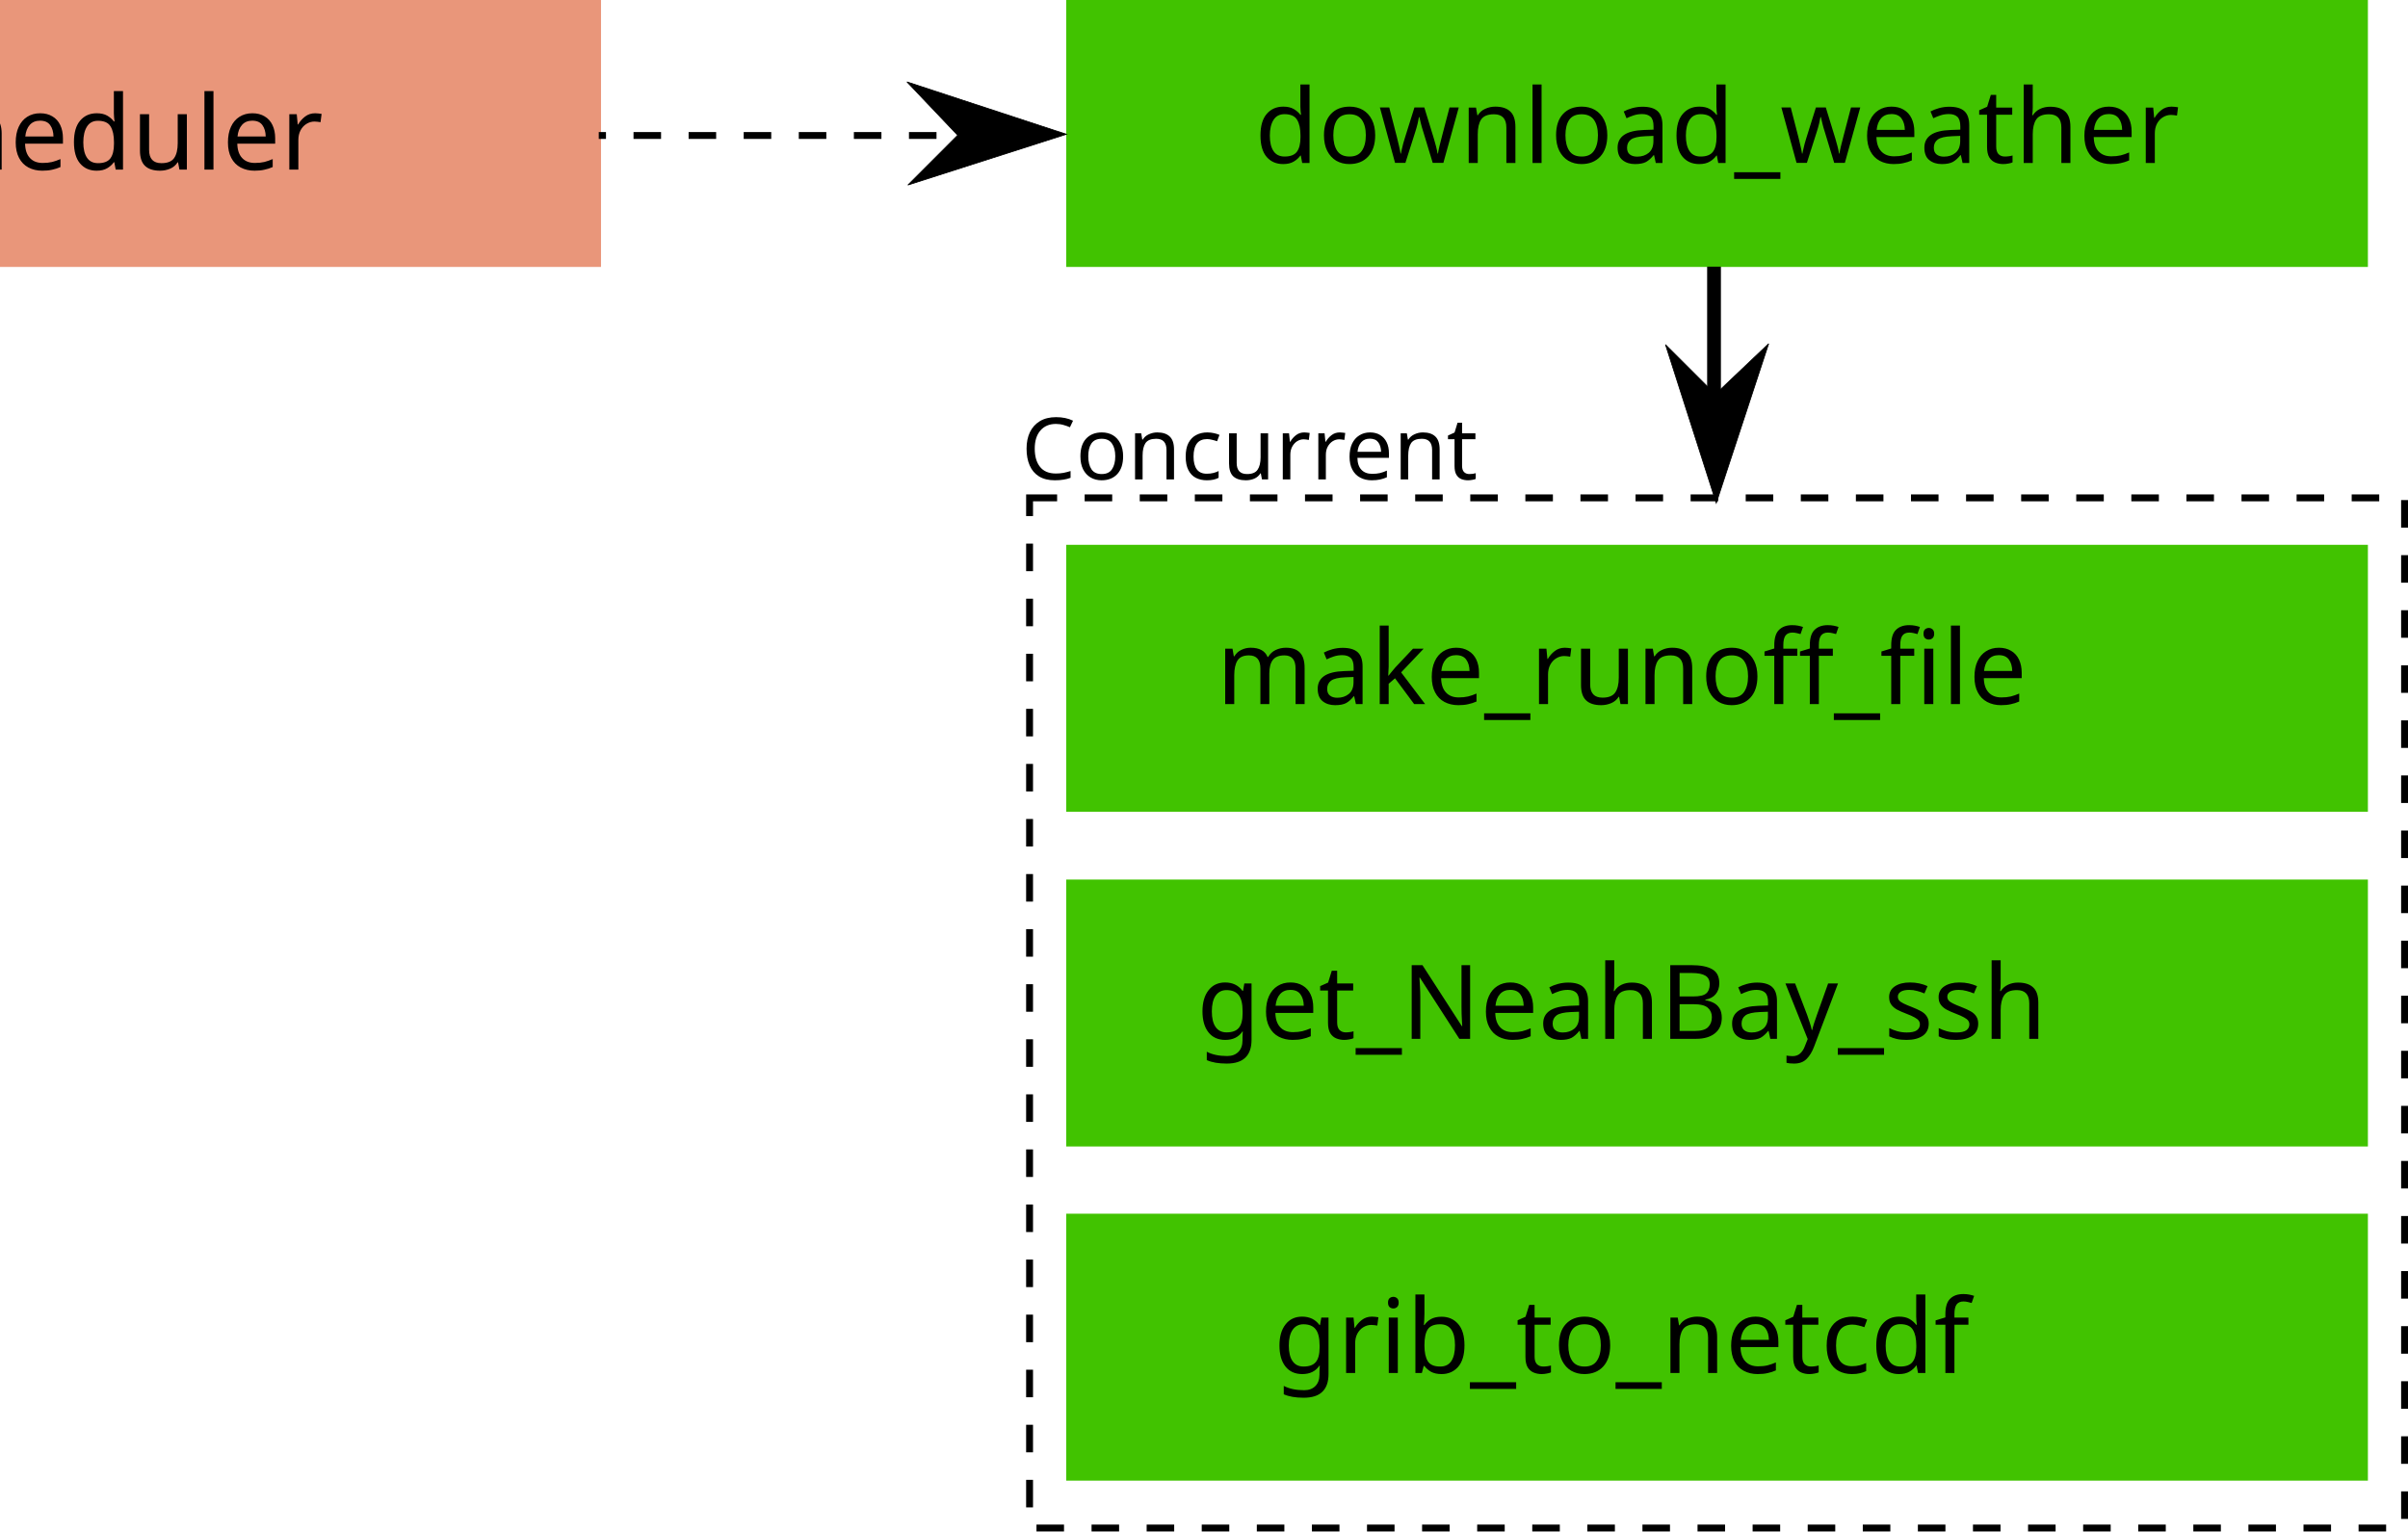
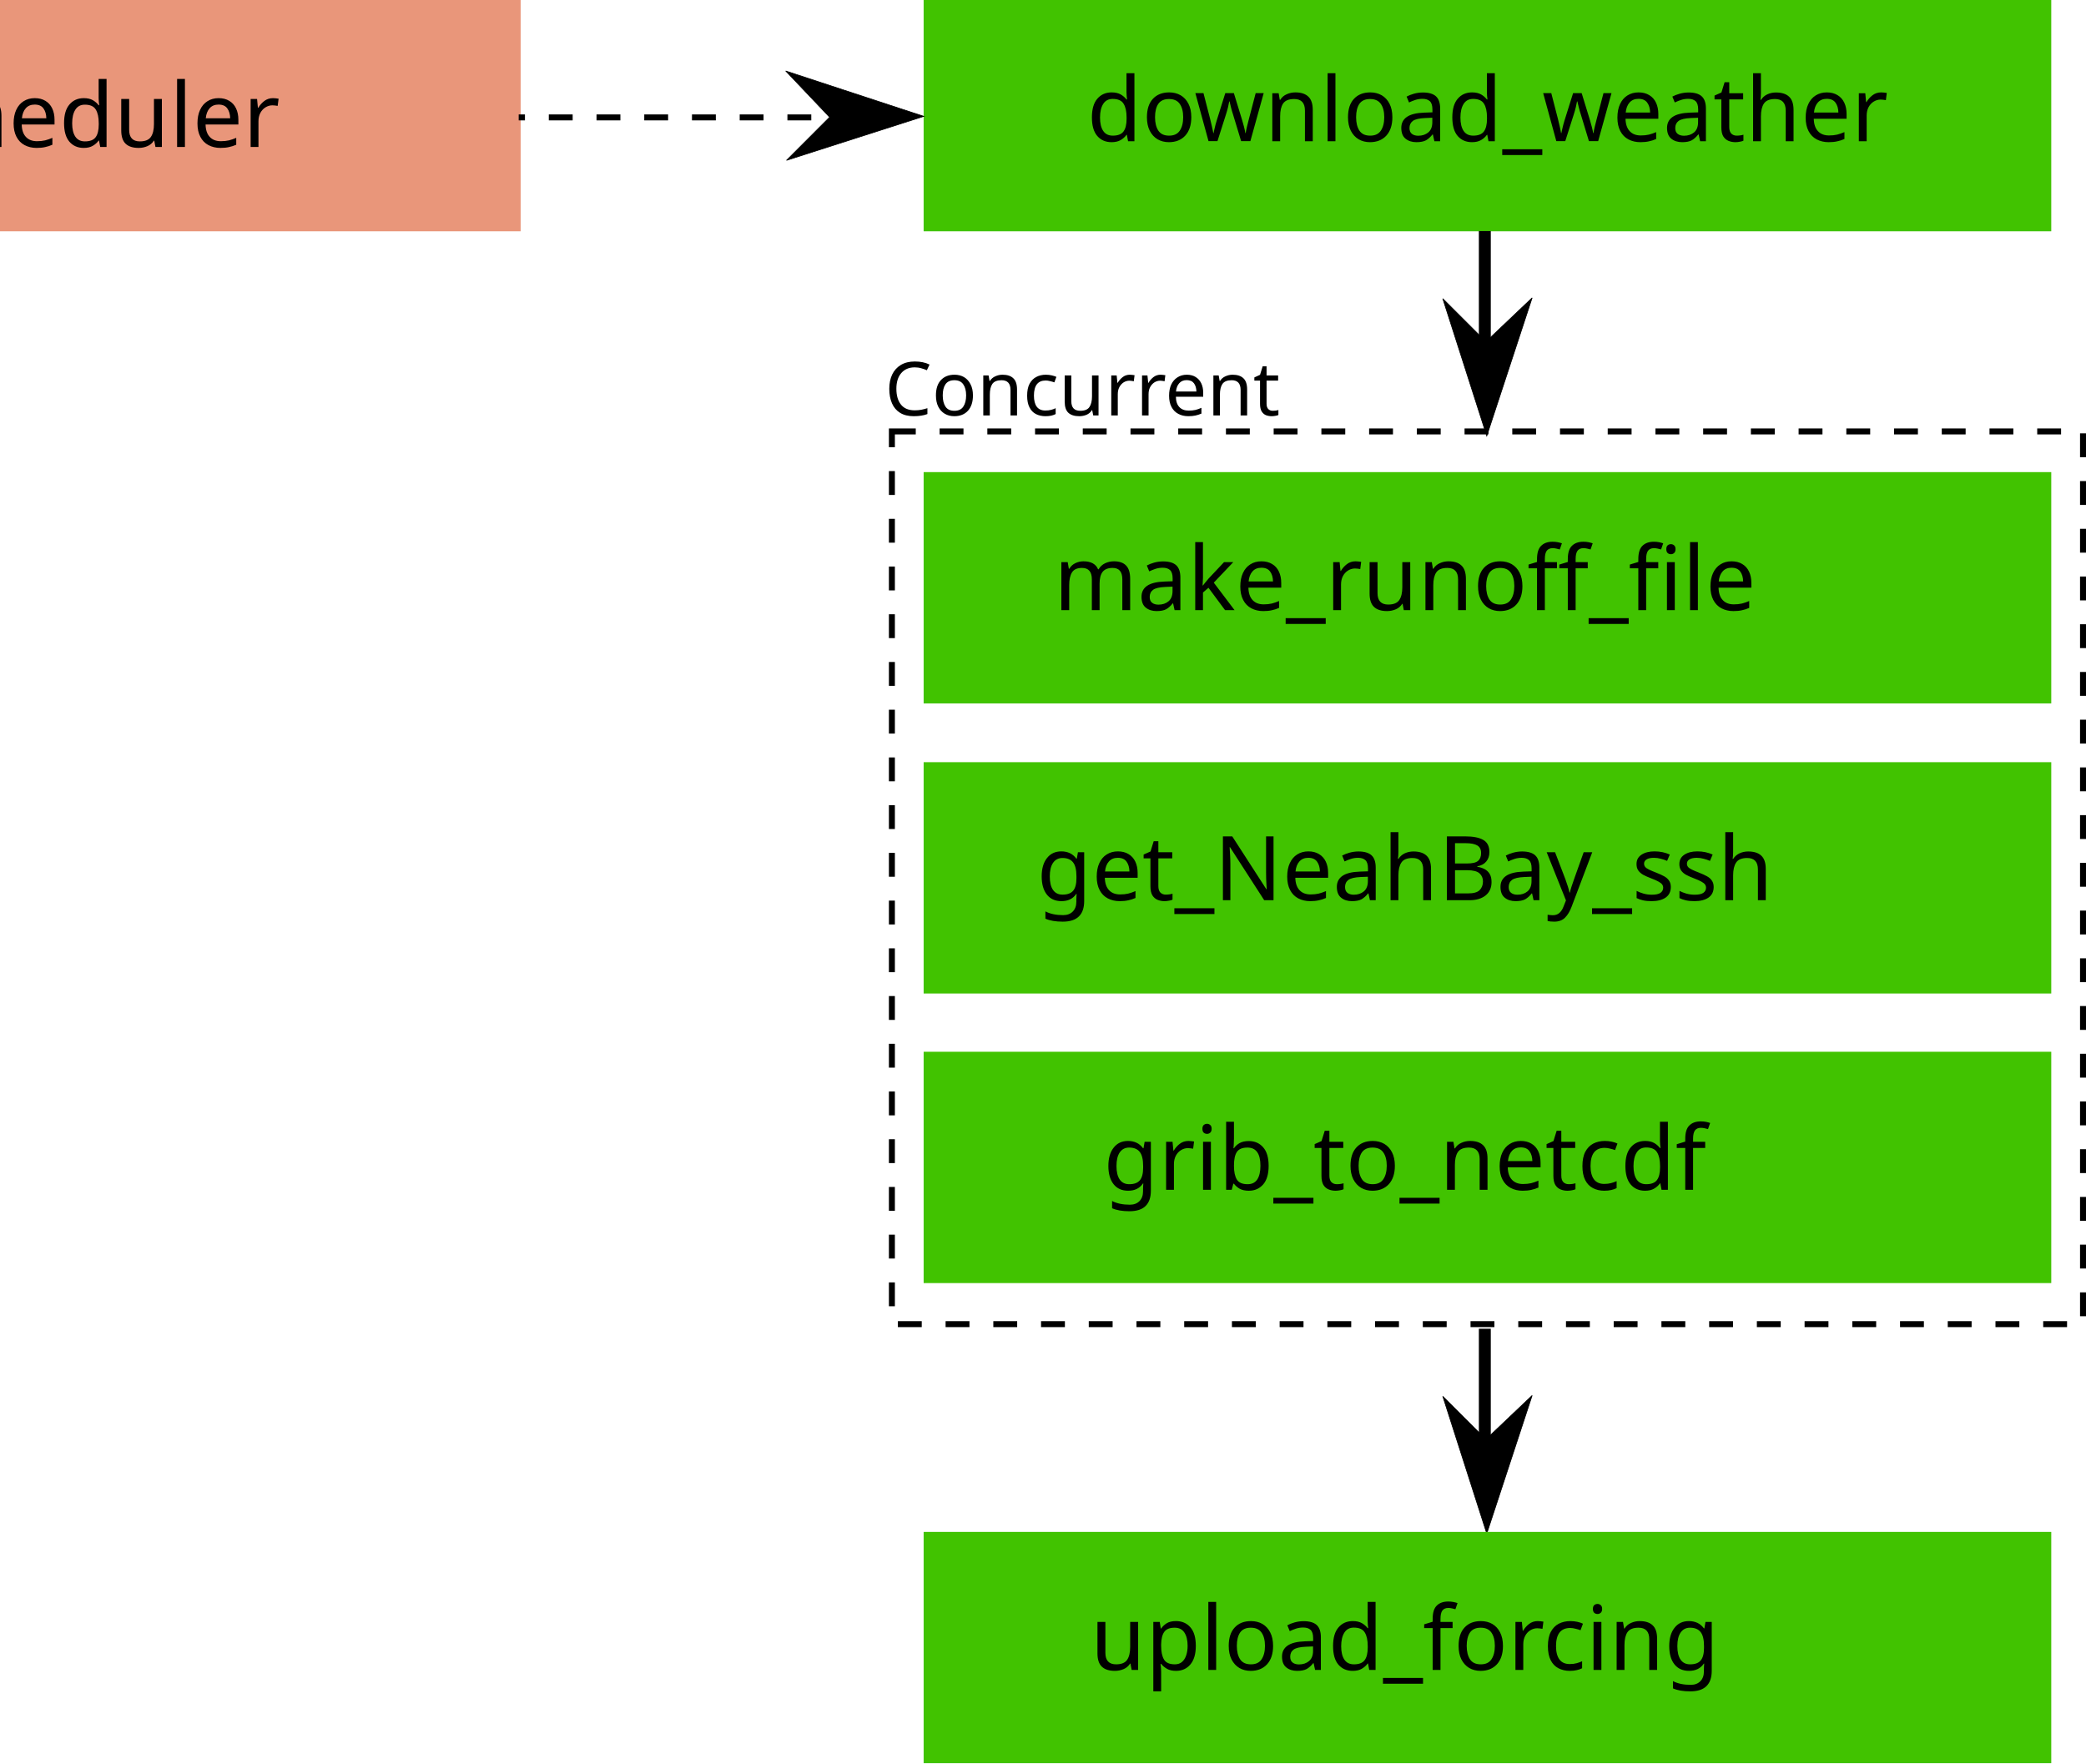
- <svg xmlns="http://www.w3.org/2000/svg" width="98.691mm" height="62.785mm" viewBox="0 0 349.694 222.466" id="svg4938" version="1.1">
+ <svg xmlns="http://www.w3.org/2000/svg" width="98.691mm" height="83.416mm" viewBox="0 0 349.694 295.57" id="svg4938" version="1.1">
  <defs id="defs4940" />
-   <g id="layer1" transform="translate(-81.60095,-62.97421)">
+   <g id="layer1" transform="translate(-81.60096,-62.97421)">
+     <g id="g3480" transform="translate(0,184)">
+       <path style="display:inline;fill:none;stroke:#000000;stroke-width:2;stroke-linecap:butt;stroke-linejoin:miter;stroke-miterlimit:4;stroke-dasharray:none;stroke-opacity:1" d="m 330.515,127.205 0,-25.495" id="path3482" />
+       <path id="path3484" d="m 330.841,136.056 7.608,-23.158 -7.749,7.361 -7.236,-7.227 z" style="display:inline;fill:#000000;fill-opacity:1;stroke:#000000;stroke-width:0.111px;stroke-linecap:butt;stroke-linejoin:miter;stroke-opacity:1" />
+     </g>
    <g id="g5542" transform="translate(-251.2546,-140.5252)">
      <rect y="203.499" x="487.693" height="38.776" width="189.033" id="rect6644" style="color:#000000;clip-rule:nonzero;display:inline;overflow:visible;visibility:visible;opacity:1;isolation:auto;mix-blend-mode:normal;color-interpolation:sRGB;color-interpolation-filters:linearRGB;solid-color:#000000;solid-opacity:1;fill:#41c300;fill-opacity:1;fill-rule:nonzero;stroke:#2a80b8;stroke-width:0;stroke-linecap:butt;stroke-linejoin:miter;stroke-miterlimit:4;stroke-dasharray:none;stroke-dashoffset:0;stroke-opacity:0.478;color-rendering:auto;image-rendering:auto;shape-rendering:auto;text-rendering:auto;enable-background:accumulate" />
      <text id="text6646" y="227.177" x="582.23" style="font-style:normal;font-variant:normal;font-weight:normal;font-stretch:normal;font-size:15px;line-height:125%;font-family:'Source Code Pro';-inkscape-font-specification:'Source Code Pro';text-align:center;letter-spacing:0px;word-spacing:0px;text-anchor:middle;fill:#000000;fill-opacity:1;stroke:none;stroke-width:1px;stroke-linecap:butt;stroke-linejoin:miter;stroke-opacity:1" xml:space="preserve">
        <tspan id="tspan6648" y="227.177" x="582.23">download_weather<tspan id="tspan6650" y="227.177" x="582.23" />
        </tspan>
      </text>
    </g>
    <g id="g5562">
      <rect style="color:#000000;clip-rule:nonzero;display:inline;overflow:visible;visibility:visible;opacity:1;isolation:auto;mix-blend-mode:normal;color-interpolation:sRGB;color-interpolation-filters:linearRGB;solid-color:#000000;solid-opacity:1;fill:#e9967a;fill-opacity:1;fill-rule:nonzero;stroke:#2a80b8;stroke-width:0;stroke-linecap:butt;stroke-linejoin:miter;stroke-miterlimit:4;stroke-dasharray:none;stroke-dashoffset:0;stroke-opacity:0.478;color-rendering:auto;image-rendering:auto;shape-rendering:auto;text-rendering:auto;enable-background:accumulate" id="rect6664" width="87.28" height="38.776" x="81.601" y="62.974" />
      <text id="text6666" y="87.612" x="125.17" style="font-style:normal;font-variant:normal;font-weight:normal;font-stretch:normal;font-size:15px;line-height:125%;font-family:'Source Code Pro';-inkscape-font-specification:'Source Code Pro';text-align:center;letter-spacing:0px;word-spacing:0px;text-anchor:middle;fill:#000000;fill-opacity:1;stroke:none;stroke-width:1px;stroke-linecap:butt;stroke-linejoin:miter;stroke-opacity:1" xml:space="preserve">
        <tspan id="tspan6668" y="87.612" x="125.17">
          <tspan id="tspan6670" y="87.612" x="125.17">scheduler</tspan>
        </tspan>
      </text>
    </g>
    <g id="g5570">
      <path id="path6674" d="m 236.47,82.477 -23.158,-7.608 7.361,7.749 -7.227,7.236 z" style="display:inline;fill:#000000;fill-opacity:1;stroke:#000000;stroke-width:0.111px;stroke-linecap:butt;stroke-linejoin:miter;stroke-opacity:1" />
      <path style="fill:none;fill-rule:evenodd;stroke:#000000;stroke-width:1;stroke-linecap:butt;stroke-linejoin:miter;stroke-miterlimit:4;stroke-dasharray:4, 4;stroke-dashoffset:0;stroke-opacity:1" d="m 233.602,82.652 c -65.048,0 -65.048,0 -65.048,0" id="path6676" />
    </g>
    <g id="g4257">
      <path id="path8718" d="m 330.515,127.205 0,-25.495" style="display:inline;fill:none;stroke:#000000;stroke-width:2;stroke-linecap:butt;stroke-linejoin:miter;stroke-miterlimit:4;stroke-dasharray:none;stroke-opacity:1" />
      <path style="display:inline;fill:#000000;fill-opacity:1;stroke:#000000;stroke-width:0.111px;stroke-linecap:butt;stroke-linejoin:miter;stroke-opacity:1" d="m 330.841,136.056 7.608,-23.158 -7.749,7.361 -7.236,-7.227 z" id="path8720" />
    </g>
    <g id="g4221">
      <rect style="color:#000000;clip-rule:nonzero;display:inline;overflow:visible;visibility:visible;opacity:1;isolation:auto;mix-blend-mode:normal;color-interpolation:sRGB;color-interpolation-filters:linearRGB;solid-color:#000000;solid-opacity:1;fill:#41c300;fill-opacity:1;fill-rule:nonzero;stroke:#2a80b8;stroke-width:0;stroke-linecap:butt;stroke-linejoin:miter;stroke-miterlimit:4;stroke-dasharray:none;stroke-dashoffset:0;stroke-opacity:0.478;color-rendering:auto;image-rendering:auto;shape-rendering:auto;text-rendering:auto;enable-background:accumulate" id="rect5526" width="189.033" height="38.776" x="236.439" y="142.115" />
      <text xml:space="preserve" style="font-style:normal;font-variant:normal;font-weight:normal;font-stretch:normal;font-size:15px;line-height:125%;font-family:'Source Code Pro';-inkscape-font-specification:'Source Code Pro';text-align:center;letter-spacing:0px;word-spacing:0px;text-anchor:middle;fill:#000000;fill-opacity:1;stroke:none;stroke-width:1px;stroke-linecap:butt;stroke-linejoin:miter;stroke-opacity:1" x="330.758" y="165.253" id="text5528">
        <tspan x="330.758" y="165.253" id="tspan5530">make_runoff_file</tspan>
      </text>
    </g>
    <g id="g3467">
      <rect y="190.74" x="236.439" height="38.776" width="189.033" id="rect4209" style="color:#000000;clip-rule:nonzero;display:inline;overflow:visible;visibility:visible;opacity:1;isolation:auto;mix-blend-mode:normal;color-interpolation:sRGB;color-interpolation-filters:linearRGB;solid-color:#000000;solid-opacity:1;fill:#41c300;fill-opacity:1;fill-rule:nonzero;stroke:#2a80b8;stroke-width:0;stroke-linecap:butt;stroke-linejoin:miter;stroke-miterlimit:4;stroke-dasharray:none;stroke-dashoffset:0;stroke-opacity:0.478;color-rendering:auto;image-rendering:auto;shape-rendering:auto;text-rendering:auto;enable-background:accumulate" />
      <text id="text4211" y="213.878" x="330.758" style="font-style:normal;font-variant:normal;font-weight:normal;font-stretch:normal;font-size:15px;line-height:125%;font-family:'Source Code Pro';-inkscape-font-specification:'Source Code Pro';text-align:center;letter-spacing:0px;word-spacing:0px;text-anchor:middle;fill:#000000;fill-opacity:1;stroke:none;stroke-width:1px;stroke-linecap:butt;stroke-linejoin:miter;stroke-opacity:1" xml:space="preserve">
        <tspan id="tspan4213" y="213.878" x="330.758">get_NeahBay_ssh</tspan>
      </text>
    </g>
    <g id="g3475">
      <rect y="135.295" x="231.117" height="149.646" width="199.678" id="rect4226" style="color:#000000;clip-rule:nonzero;display:inline;overflow:visible;visibility:visible;opacity:1;isolation:auto;mix-blend-mode:normal;color-interpolation:sRGB;color-interpolation-filters:linearRGB;solid-color:#000000;solid-opacity:1;fill:none;fill-opacity:1;fill-rule:nonzero;stroke:#000000;stroke-width:1;stroke-linecap:butt;stroke-linejoin:miter;stroke-miterlimit:4;stroke-dasharray:4, 4;stroke-dashoffset:0;stroke-opacity:1;color-rendering:auto;image-rendering:auto;shape-rendering:auto;text-rendering:auto;enable-background:accumulate" />
      <text id="text4246" y="132.618" x="229.915" style="font-style:normal;font-weight:normal;font-size:15px;line-height:125%;font-family:Sans;letter-spacing:0px;word-spacing:0px;fill:#000000;fill-opacity:1;stroke:none;stroke-width:1px;stroke-linecap:butt;stroke-linejoin:miter;stroke-opacity:1" xml:space="preserve">
        <tspan style="font-size:12.5px" y="132.618" x="229.915" id="tspan4248">Concurrent</tspan>
      </text>
    </g>
    <g transform="translate(0,97.16717)" id="g3456">
      <rect style="color:#000000;clip-rule:nonzero;display:inline;overflow:visible;visibility:visible;opacity:1;isolation:auto;mix-blend-mode:normal;color-interpolation:sRGB;color-interpolation-filters:linearRGB;solid-color:#000000;solid-opacity:1;fill:#41c300;fill-opacity:1;fill-rule:nonzero;stroke:#2a80b8;stroke-width:0;stroke-linecap:butt;stroke-linejoin:miter;stroke-miterlimit:4;stroke-dasharray:none;stroke-dashoffset:0;stroke-opacity:0.478;color-rendering:auto;image-rendering:auto;shape-rendering:auto;text-rendering:auto;enable-background:accumulate" id="rect3458" width="189.033" height="38.776" x="236.439" y="142.115" />
      <text xml:space="preserve" style="font-style:normal;font-variant:normal;font-weight:normal;font-stretch:normal;font-size:15px;line-height:125%;font-family:'Source Code Pro';-inkscape-font-specification:'Source Code Pro';text-align:center;letter-spacing:0px;word-spacing:0px;text-anchor:middle;fill:#000000;fill-opacity:1;stroke:none;stroke-width:1px;stroke-linecap:butt;stroke-linejoin:miter;stroke-opacity:1" x="330.758" y="165.253" id="text3460">
        <tspan x="330.758" y="165.253" id="tspan3462">grib_to_netcdf</tspan>
      </text>
    </g>
+     <g id="g3497" transform="translate(0,8)">
+       <rect y="311.768" x="236.439" height="38.776" width="189.033" id="rect3488" style="color:#000000;clip-rule:nonzero;display:inline;overflow:visible;visibility:visible;opacity:1;isolation:auto;mix-blend-mode:normal;color-interpolation:sRGB;color-interpolation-filters:linearRGB;solid-color:#000000;solid-opacity:1;fill:#41c300;fill-opacity:1;fill-rule:nonzero;stroke:#2a80b8;stroke-width:0;stroke-linecap:butt;stroke-linejoin:miter;stroke-miterlimit:4;stroke-dasharray:none;stroke-dashoffset:0;stroke-opacity:0.478;color-rendering:auto;image-rendering:auto;shape-rendering:auto;text-rendering:auto;enable-background:accumulate" />
+       <text id="text3490" y="334.906" x="330.758" style="font-style:normal;font-variant:normal;font-weight:normal;font-stretch:normal;font-size:15px;line-height:125%;font-family:'Source Code Pro';-inkscape-font-specification:'Source Code Pro';text-align:center;letter-spacing:0px;word-spacing:0px;text-anchor:middle;fill:#000000;fill-opacity:1;stroke:none;stroke-width:1px;stroke-linecap:butt;stroke-linejoin:miter;stroke-opacity:1" xml:space="preserve">
+         <tspan id="tspan3492" y="334.906" x="330.758">upload_forcing</tspan>
+       </text>
+     </g>
  </g>
</svg>
